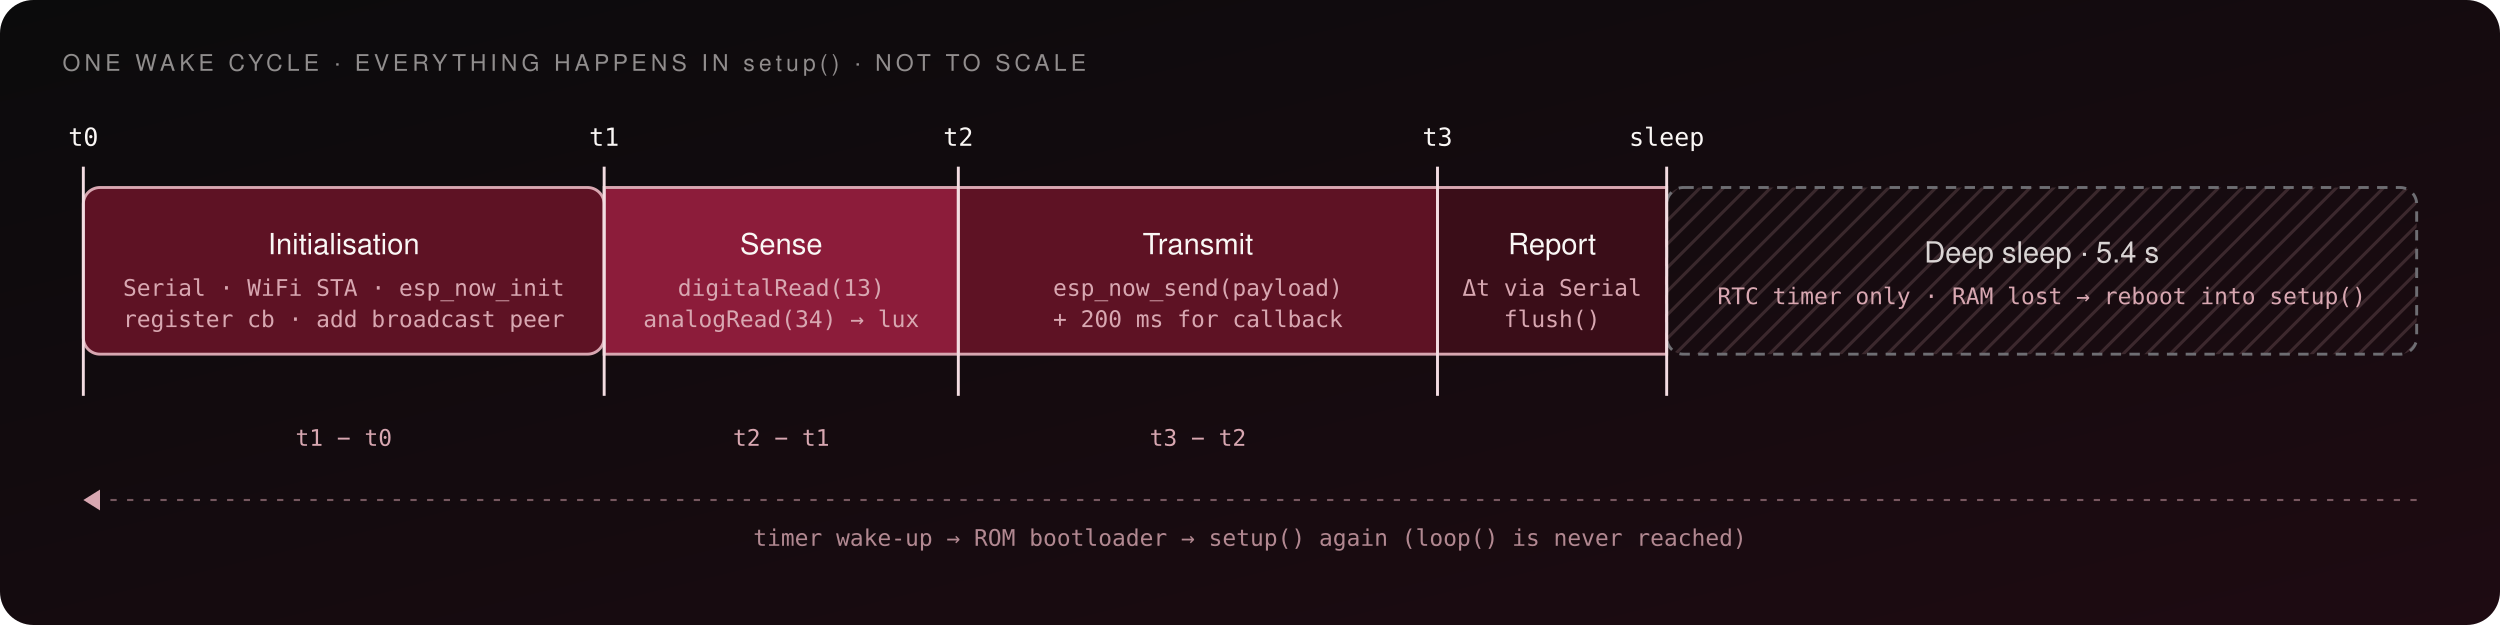
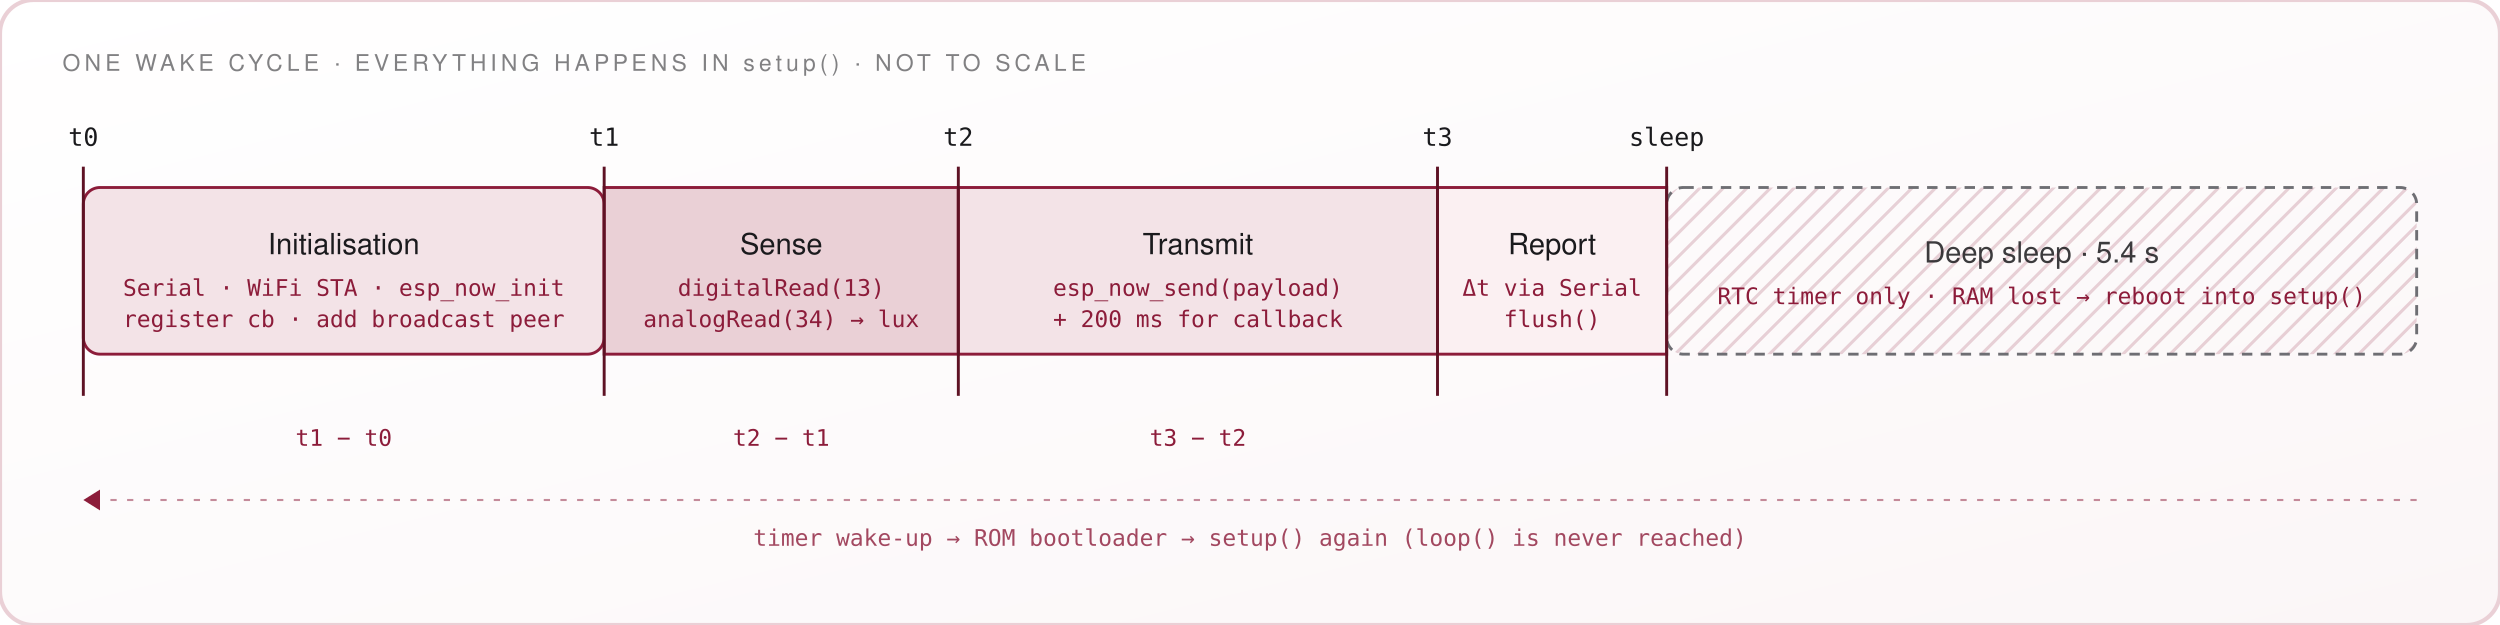
<svg xmlns="http://www.w3.org/2000/svg" width="1200" height="300" viewBox="0 0 1200 300">
  <defs>
    <linearGradient id="bg" x1="0" y1="0" x2="1" y2="1">
-       <stop offset="0" stop-color="#0B0B0C" />
-       <stop offset="1" stop-color="#1E0B12" />
+       <stop offset="0" stop-color="#FFFFFF" />
+       <stop offset="1" stop-color="#FBF6F7" />
    </linearGradient>
    <pattern id="hatch" width="8" height="8" patternUnits="userSpaceOnUse" patternTransform="rotate(45)">
-       <path d="M0 0V8" stroke="#D8A7B1" stroke-opacity=".18" stroke-width="3" />
+       <path d="M0 0V8" stroke="#8C1C3A" stroke-opacity=".18" stroke-width="3" />
    </pattern>
    <style>
-       .t{font-family:Helvetica,Arial,sans-serif;font-size:14px;fill:#FAF7F5;text-anchor:middle}
-       .m{font-family:Menlo,Consolas,monospace;font-size:11px;fill:#D8A7B1;text-anchor:middle}
-       .k{font-family:Menlo,Consolas,monospace;font-size:12px;fill:#FAF7F5;text-anchor:middle}
-       .h{font-family:Helvetica,Arial,sans-serif;font-size:11px;letter-spacing:2px;fill:#FAF7F5;fill-opacity:.55}
-       .tick{stroke:#F3DCE1;stroke-width:1.4}
+       .t{font-family:Helvetica,Arial,sans-serif;font-size:14px;fill:#1A1A1D;text-anchor:middle}
+       .m{font-family:Menlo,Consolas,monospace;font-size:11px;fill:#8C1C3A;text-anchor:middle}
+       .k{font-family:Menlo,Consolas,monospace;font-size:12px;fill:#1A1A1D;text-anchor:middle}
+       .h{font-family:Helvetica,Arial,sans-serif;font-size:11px;letter-spacing:2px;fill:#1A1A1D;fill-opacity:.55}
+       .tick{stroke:#5E1224;stroke-width:1.4}
    </style>
  </defs>
-   <rect width="1200" height="300" rx="16" fill="url(#bg)" />
+   <rect width="1200" height="300" rx="16" fill="url(#bg)" stroke="#EAD0D6" stroke-width="2" />
  <text x="30" y="34" class="h">ONE WAKE CYCLE  ·  EVERYTHING HAPPENS IN setup()  ·  NOT TO SCALE</text>
-   <rect x="40" y="90" width="250" height="80" rx="8" fill="#5E1224" stroke="#D8A7B1" stroke-width="1.4" />
-   <rect x="290" y="90" width="170" height="80" fill="#8C1C3A" stroke="#D8A7B1" stroke-width="1.4" />
-   <rect x="460" y="90" width="230" height="80" fill="#5E1224" stroke="#D8A7B1" stroke-width="1.4" />
-   <rect x="690" y="90" width="110" height="80" fill="#3A0D18" stroke="#D8A7B1" stroke-width="1.4" />
+   <rect x="40" y="90" width="250" height="80" rx="8" fill="#F3E3E7" stroke="#8C1C3A" stroke-width="1.4" />
+   <rect x="290" y="90" width="170" height="80" fill="#EAD0D6" stroke="#8C1C3A" stroke-width="1.4" />
+   <rect x="460" y="90" width="230" height="80" fill="#F3E3E7" stroke="#8C1C3A" stroke-width="1.4" />
+   <rect x="690" y="90" width="110" height="80" fill="#FBF0F2" stroke="#8C1C3A" stroke-width="1.4" />
  <rect x="800" y="90" width="360" height="80" rx="8" fill="url(#hatch)" stroke="#6E6E73" stroke-width="1.4" stroke-dasharray="5 4" />
  <text class="t" x="165" y="122">Initialisation</text>
  <text class="m" x="165" y="142">Serial · WiFi STA · esp_now_init</text>
  <text class="m" x="165" y="157">register cb · add broadcast peer</text>
  <text class="t" x="375" y="122">Sense</text>
  <text class="m" x="375" y="142">digitalRead(13)</text>
  <text class="m" x="375" y="157">analogRead(34) → lux</text>
  <text class="t" x="575" y="122">Transmit</text>
  <text class="m" x="575" y="142">esp_now_send(payload)</text>
  <text class="m" x="575" y="157">+ 200 ms for callback</text>
  <text class="t" x="745" y="122">Report</text>
  <text class="m" x="745" y="142">Δt via Serial</text>
  <text class="m" x="745" y="157">flush()</text>
  <text class="t" x="980" y="126" style="fill-opacity:.85">Deep sleep · 5.4 s</text>
  <text class="m" x="980" y="146">RTC timer only · RAM lost → reboot into setup()</text>
  <g class="tick">
    <path d="M40 80V190M290 80V190M460 80V190M690 80V190M800 80V190" />
  </g>
  <g class="k">
    <text x="40" y="70">t0</text>
    <text x="290" y="70">t1</text>
    <text x="460" y="70">t2</text>
    <text x="690" y="70">t3</text>
    <text x="800" y="70">sleep</text>
  </g>
  <g class="m">
    <text x="165" y="214">t1 − t0</text>
    <text x="375" y="214">t2 − t1</text>
    <text x="575" y="214">t3 − t2</text>
  </g>
-   <path d="M1160 240 H40" fill="none" stroke="#D8A7B1" stroke-opacity=".5" stroke-dasharray="3 5" />
-   <path d="M40 240 l8 -5 v10z" fill="#D8A7B1" />
+   <path d="M1160 240 H40" fill="none" stroke="#8C1C3A" stroke-opacity=".5" stroke-dasharray="3 5" />
+   <path d="M40 240 l8 -5 v10z" fill="#8C1C3A" />
  <text class="m" x="600" y="262" style="fill-opacity:.8">timer wake-up → ROM bootloader → setup() again  (loop() is never reached)</text>
</svg>
